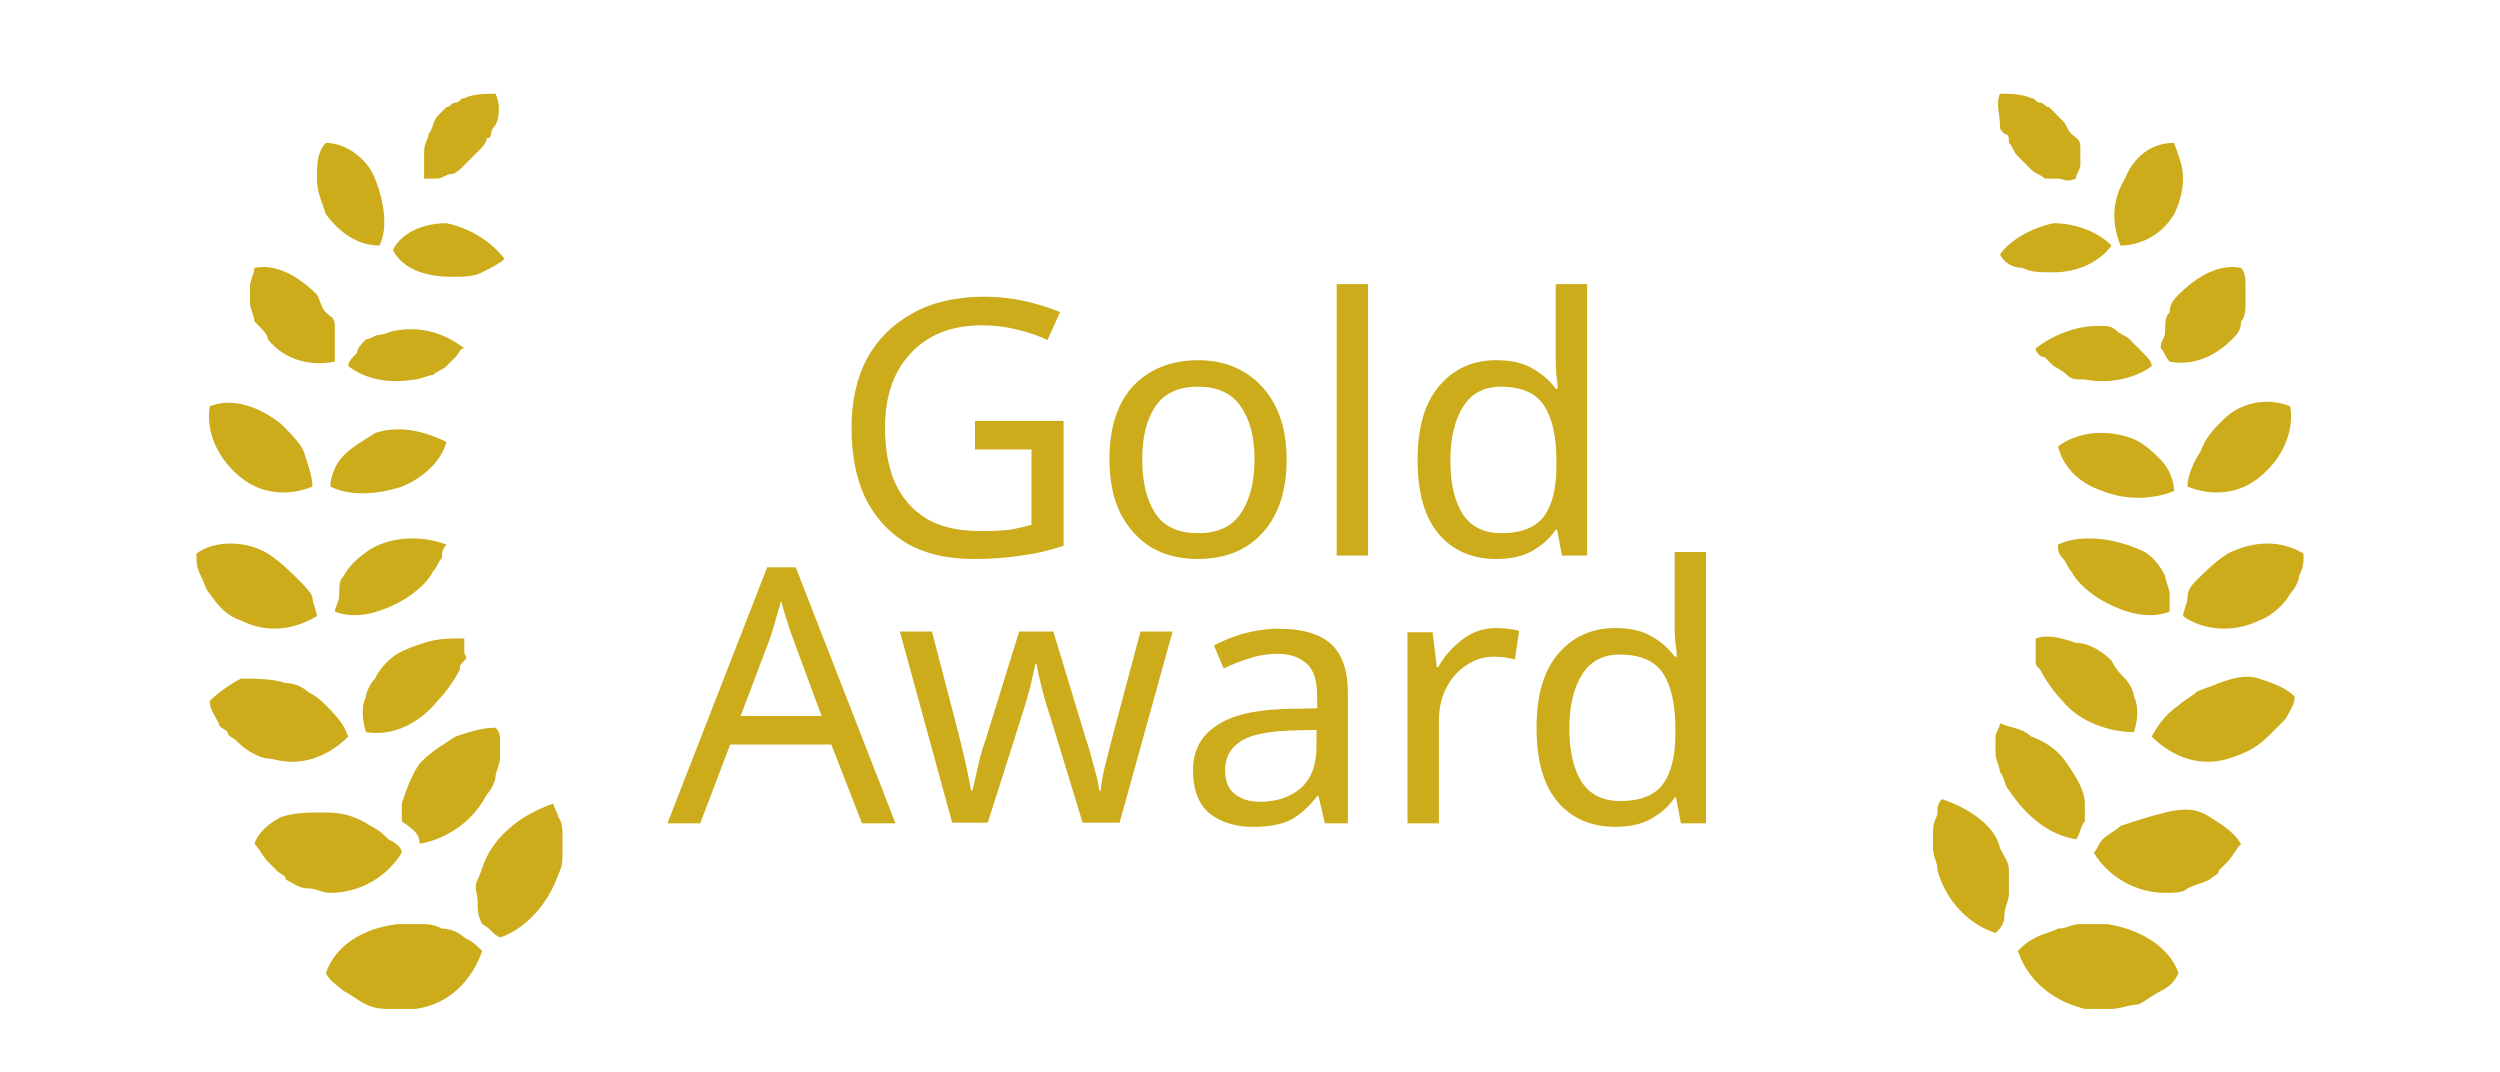
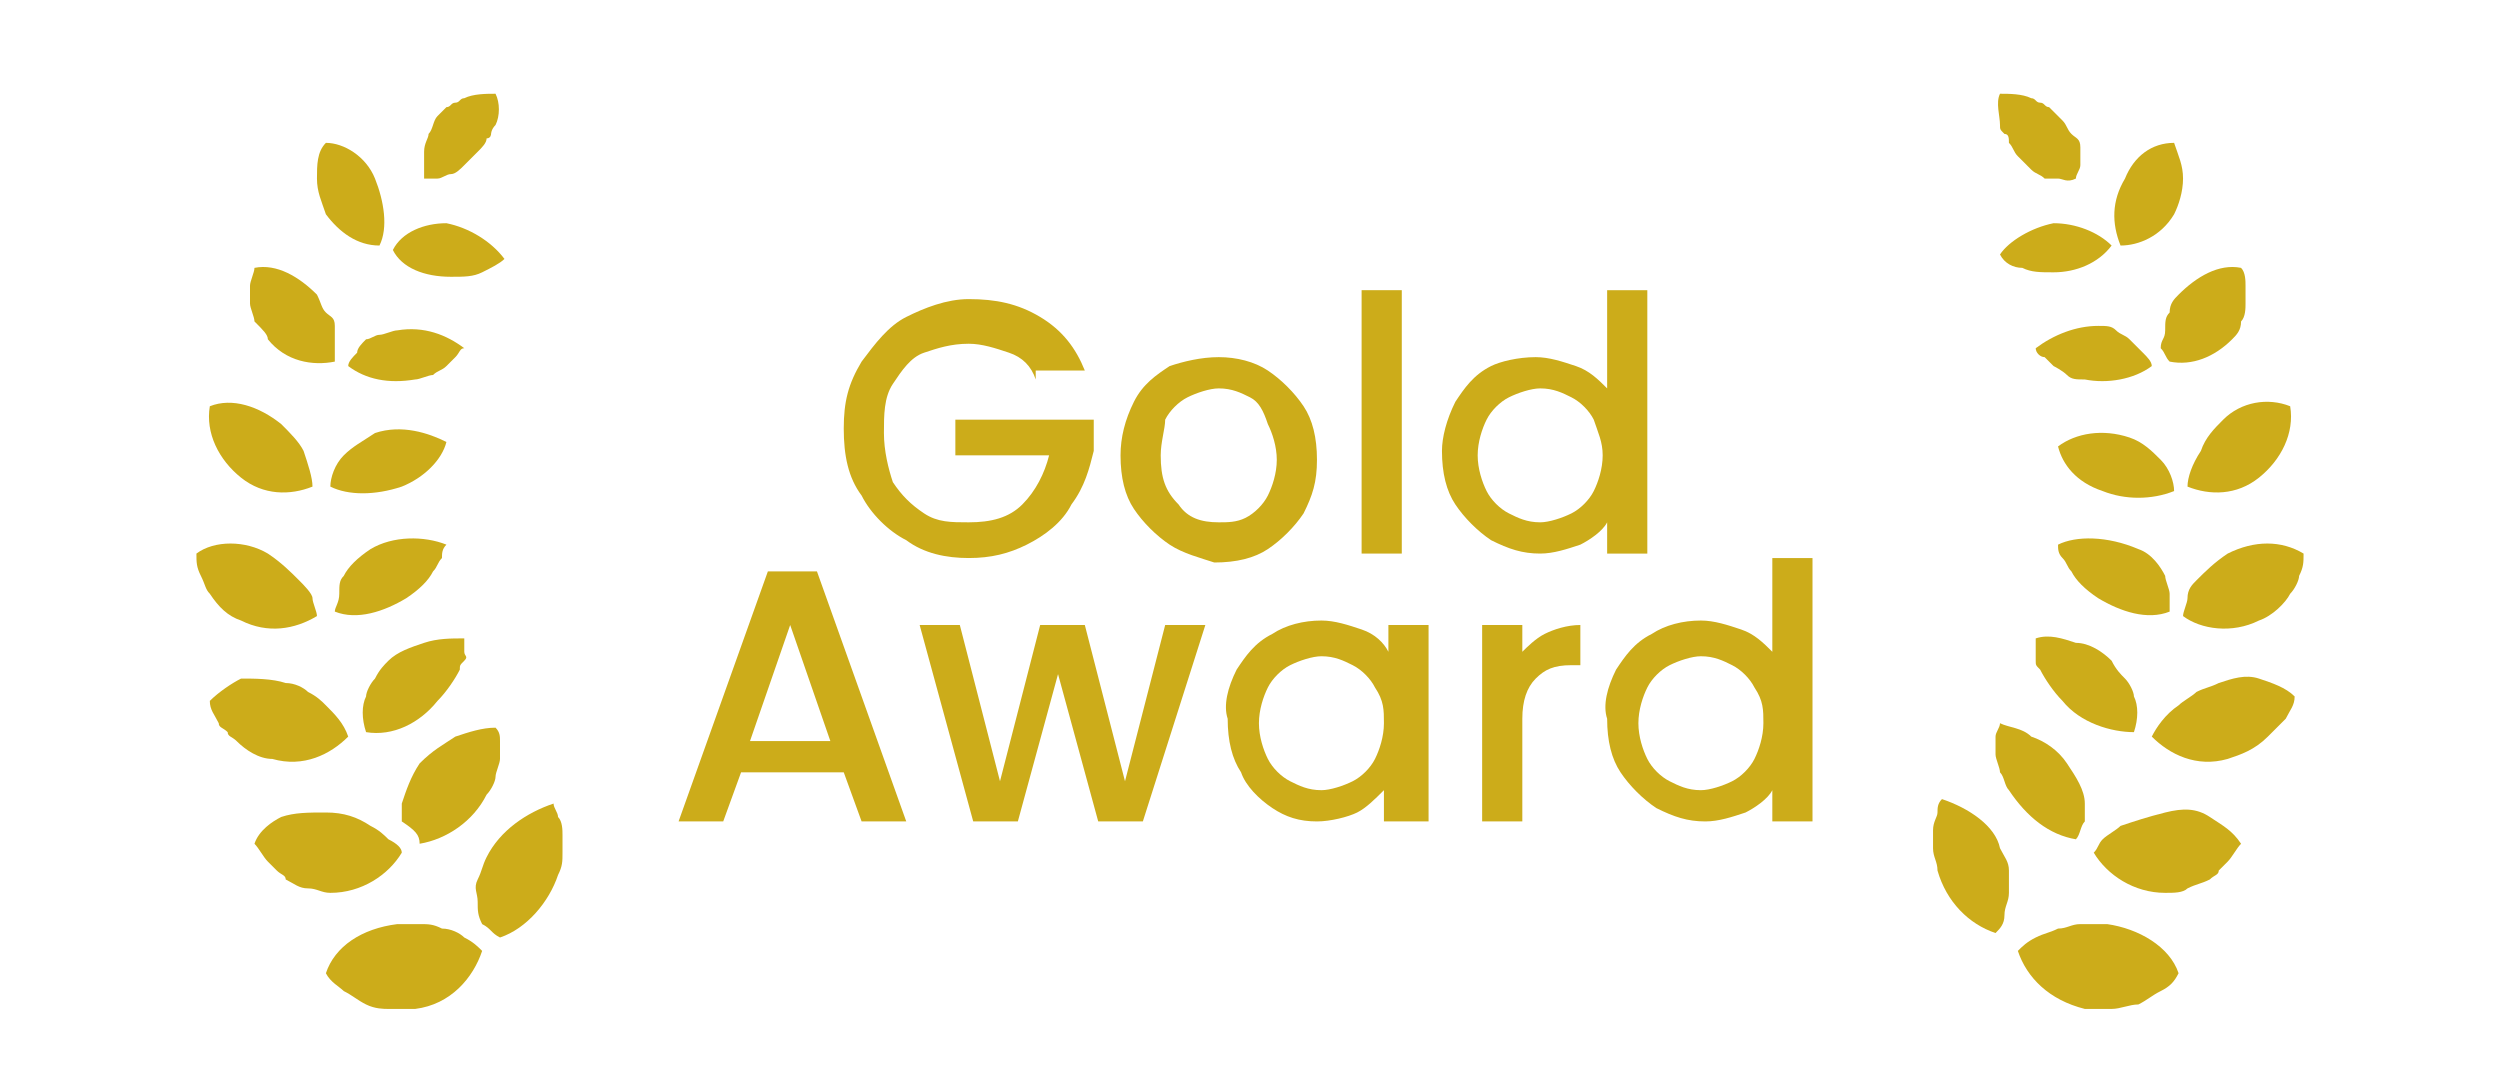
<svg xmlns="http://www.w3.org/2000/svg" version="1.1" id="uuid-1e9df814-8cd2-4531-b930-a1afb6f8f047" x="0px" y="0px" viewBox="0 0 56 24" style="enable-background:new 0 0 56 24;" xml:space="preserve">
  <style type="text/css">
- 	.st0{fill:#CCAC1A;}
- 	.st1{font-family:'Poppins-Medium';}
- 	.st2{font-size:8px;}
+ 	.st0{enable-background:new    ;}
+ 	.st1{fill:#CCAC1A;}
</style>
-   <text transform="matrix(1 0 0 1 18.59 12.4433)" class="st0 st1 st2">Gold</text>
-   <text transform="matrix(1 0 0 1 14.95 18.4433)" class="st0 st1 st2">Award</text>
-   <path class="st0" d="M44.8,5.7C44.9,5.9,45.1,6,45.3,6c0.2,0.1,0.4,0.1,0.7,0.1c0.5,0,1-0.2,1.3-0.6C47,5.2,46.5,5,46,5  C45.5,5.1,45,5.4,44.8,5.7z" />
-   <path class="st0" d="M47.5,5.5c0.4,0,0.9-0.2,1.2-0.7c0.1-0.2,0.2-0.5,0.2-0.8s-0.1-0.5-0.2-0.8c-0.5,0-0.9,0.3-1.1,0.8  C47.3,4.5,47.3,5,47.5,5.5L47.5,5.5z" />
-   <path class="st0" d="M45.6,7.8c0,0.1,0.1,0.2,0.2,0.2C45.9,8.1,46,8.2,46,8.2s0.2,0.1,0.3,0.2c0.1,0.1,0.2,0.1,0.4,0.1  c0.5,0.1,1.1,0,1.5-0.3c0-0.1-0.1-0.2-0.2-0.3c-0.1-0.1-0.2-0.2-0.3-0.3s-0.2-0.1-0.3-0.2S47.2,7.3,47,7.3C46.5,7.3,46,7.5,45.6,7.8  z" />
-   <path class="st0" d="M48.6,8.1c0.5,0.1,1-0.1,1.4-0.5c0.1-0.1,0.2-0.2,0.2-0.4c0.1-0.1,0.1-0.3,0.1-0.4s0-0.3,0-0.4s0-0.3-0.1-0.4  c-0.5-0.1-1,0.2-1.4,0.6c-0.1,0.1-0.2,0.2-0.2,0.4c-0.1,0.1-0.1,0.2-0.1,0.4s-0.1,0.2-0.1,0.4C48.5,7.9,48.5,8,48.6,8.1L48.6,8.1z" />
-   <path class="st0" d="M46.1,10c0.1,0.4,0.4,0.8,1,1c0.5,0.2,1.1,0.2,1.6,0c0-0.2-0.1-0.5-0.3-0.7S48,9.9,47.7,9.8  C47.1,9.6,46.5,9.7,46.1,10L46.1,10z" />
-   <path class="st0" d="M49,10.9c0.5,0.2,1.1,0.2,1.6-0.2s0.8-1,0.7-1.6c-0.5-0.2-1.1-0.1-1.5,0.3c-0.2,0.2-0.4,0.4-0.5,0.7  C49.1,10.4,49,10.7,49,10.9L49,10.9z" />
-   <path class="st0" d="M46.1,12.2c0,0.1,0,0.2,0.1,0.3s0.1,0.2,0.2,0.3c0.1,0.2,0.3,0.4,0.6,0.6c0.5,0.3,1.1,0.5,1.6,0.3  c0-0.1,0-0.3,0-0.4c0-0.1-0.1-0.3-0.1-0.4c-0.1-0.2-0.3-0.5-0.6-0.6C47.2,12,46.5,12,46.1,12.2z" />
-   <path class="st0" d="M48.9,13.8c0.4,0.3,1.1,0.4,1.7,0.1c0.3-0.1,0.6-0.4,0.7-0.6c0.1-0.1,0.2-0.3,0.2-0.4c0.1-0.2,0.1-0.3,0.1-0.5  c-0.5-0.3-1.1-0.3-1.7,0c-0.3,0.2-0.5,0.4-0.7,0.6c-0.1,0.1-0.2,0.2-0.2,0.4C49,13.5,48.9,13.7,48.9,13.8L48.9,13.8z" />
-   <path class="st0" d="M45.6,14.3c0,0.1,0,0.2,0,0.3s0,0.1,0,0.2c0,0.1,0,0.1,0.1,0.2c0.1,0.2,0.3,0.5,0.5,0.7  c0.4,0.5,1.1,0.7,1.6,0.7c0.1-0.3,0.1-0.6,0-0.8c0-0.1-0.1-0.3-0.2-0.4c-0.1-0.1-0.2-0.2-0.3-0.4c-0.2-0.2-0.5-0.4-0.8-0.4  C46.2,14.3,45.9,14.2,45.6,14.3L45.6,14.3z" />
-   <path class="st0" d="M48.2,16.5c0.4,0.4,1,0.7,1.7,0.5c0.3-0.1,0.6-0.2,0.9-0.5c0.1-0.1,0.1-0.1,0.2-0.2c0.1-0.1,0.1-0.1,0.2-0.2  c0.1-0.2,0.2-0.3,0.2-0.5c-0.2-0.2-0.5-0.3-0.8-0.4c-0.3-0.1-0.6,0-0.9,0.1c-0.2,0.1-0.3,0.1-0.5,0.2c-0.1,0.1-0.3,0.2-0.4,0.3  C48.5,16,48.3,16.3,48.2,16.5L48.2,16.5z" />
-   <path class="st0" d="M44.8,16.2c0,0.1-0.1,0.2-0.1,0.3v0.1v0.1c0,0.1,0,0.1,0,0.2s0.1,0.3,0.1,0.4c0.1,0.1,0.1,0.3,0.2,0.4  c0.4,0.6,0.9,1,1.5,1.1c0.1-0.1,0.1-0.3,0.2-0.4c0-0.2,0-0.3,0-0.4c0-0.3-0.2-0.6-0.4-0.9s-0.5-0.5-0.8-0.6  C45.3,16.3,45,16.3,44.8,16.2L44.8,16.2z" />
-   <path class="st0" d="M46.9,19.1c0.3,0.5,0.9,0.9,1.6,0.9c0.2,0,0.4,0,0.5-0.1c0.2-0.1,0.3-0.1,0.5-0.2c0.1-0.1,0.2-0.1,0.2-0.2  l0.1-0.1l0.1-0.1c0.1-0.1,0.2-0.3,0.3-0.4c-0.2-0.3-0.4-0.4-0.7-0.6s-0.6-0.2-1-0.1s-0.7,0.2-1,0.3c-0.1,0.1-0.3,0.2-0.4,0.3  S47,19,46.9,19.1L46.9,19.1z" />
-   <path class="st0" d="M43.5,17.9c-0.1,0.1-0.1,0.2-0.1,0.3c0,0.1-0.1,0.2-0.1,0.4c0,0.1,0,0.3,0,0.4c0,0.2,0.1,0.3,0.1,0.5  c0.2,0.7,0.7,1.2,1.3,1.4c0.1-0.1,0.2-0.2,0.2-0.4S45,20.2,45,20s0-0.3,0-0.5s-0.1-0.3-0.2-0.5C44.7,18.5,44.1,18.1,43.5,17.9  L43.5,17.9z" />
-   <path class="st0" d="M45.2,21.3c0.2,0.6,0.7,1.1,1.5,1.3c0.2,0,0.4,0,0.6,0c0.2,0,0.4-0.1,0.6-0.1c0.2-0.1,0.3-0.2,0.5-0.3  c0.2-0.1,0.3-0.2,0.4-0.4c-0.2-0.6-0.9-1-1.6-1.1c-0.2,0-0.4,0-0.6,0s-0.3,0.1-0.5,0.1c-0.2,0.1-0.3,0.1-0.5,0.2  S45.3,21.2,45.2,21.3L45.2,21.3z" />
-   <path class="st0" d="M46.5,4c0-0.1,0.1-0.2,0.1-0.3s0-0.2,0-0.4S46.5,3.1,46.4,3s-0.1-0.2-0.2-0.3c-0.1-0.1-0.2-0.2-0.3-0.3  c-0.1,0-0.1-0.1-0.2-0.1c-0.1,0-0.1-0.1-0.2-0.1c-0.2-0.1-0.5-0.1-0.7-0.1c-0.1,0.2,0,0.5,0,0.7c0,0.1,0,0.1,0.1,0.2  C45,3,45,3.1,45,3.2c0.1,0.1,0.1,0.2,0.2,0.3c0.1,0.1,0.2,0.2,0.3,0.3s0.2,0.1,0.3,0.2c0.1,0,0.2,0,0.3,0C46.2,4,46.3,4.1,46.5,4  L46.5,4z" />
-   <path class="st0" d="M7.3,3.2C7.1,3.4,7.1,3.7,7.1,4s0.1,0.5,0.2,0.8C7.6,5.2,8,5.5,8.5,5.5c0.2-0.4,0.1-1-0.1-1.5S7.7,3.2,7.3,3.2  L7.3,3.2z" />
-   <path class="st0" d="M8.8,5.6C9,6,9.5,6.2,10.1,6.2c0.3,0,0.5,0,0.7-0.1s0.4-0.2,0.5-0.3C11,5.4,10.5,5.1,10,5C9.5,5,9,5.2,8.8,5.6z  " />
-   <path class="st0" d="M5.7,6c0,0.1-0.1,0.3-0.1,0.4s0,0.3,0,0.4s0.1,0.3,0.1,0.4C5.9,7.4,6,7.5,6,7.6c0.4,0.5,1,0.6,1.5,0.5  c0-0.1,0-0.2,0-0.4s0-0.2,0-0.4S7.4,7.1,7.3,7C7.2,6.9,7.2,6.8,7.1,6.6C6.7,6.2,6.2,5.9,5.7,6L5.7,6z" />
-   <path class="st0" d="M7.8,8.2c0.4,0.3,0.9,0.4,1.5,0.3c0.1,0,0.3-0.1,0.4-0.1C9.8,8.3,9.9,8.3,10,8.2c0,0,0.1-0.1,0.2-0.2  c0.1-0.1,0.1-0.2,0.2-0.2C10,7.5,9.5,7.3,8.9,7.4c-0.1,0-0.3,0.1-0.4,0.1c-0.1,0-0.2,0.1-0.3,0.1C8.1,7.7,8,7.8,8,7.9  C7.9,8,7.8,8.1,7.8,8.2z" />
-   <path class="st0" d="M4.7,9.1c-0.1,0.6,0.2,1.2,0.7,1.6c0.5,0.4,1.1,0.4,1.6,0.2c0-0.2-0.1-0.5-0.2-0.8C6.7,9.9,6.5,9.7,6.3,9.5  C5.8,9.1,5.2,8.9,4.7,9.1L4.7,9.1z" />
-   <path class="st0" d="M7.4,10.9c0.4,0.2,1,0.2,1.6,0c0.5-0.2,0.9-0.6,1-1C9.6,9.7,9,9.5,8.4,9.7C8.1,9.9,7.9,10,7.7,10.2  S7.4,10.7,7.4,10.9L7.4,10.9z" />
-   <path class="st0" d="M4.4,12.4c0,0.2,0,0.3,0.1,0.5s0.1,0.3,0.2,0.4c0.2,0.3,0.4,0.5,0.7,0.6c0.6,0.3,1.2,0.2,1.7-0.1  c0-0.1-0.1-0.3-0.1-0.4S6.8,13.1,6.7,13c-0.2-0.2-0.4-0.4-0.7-0.6C5.5,12.1,4.8,12.1,4.4,12.4L4.4,12.4z" />
-   <path class="st0" d="M7.5,13.7c0.5,0.2,1.1,0,1.6-0.3c0.3-0.2,0.5-0.4,0.6-0.6c0.1-0.1,0.1-0.2,0.2-0.3c0-0.1,0-0.2,0.1-0.3  C9.5,12,8.8,12,8.3,12.3c-0.3,0.2-0.5,0.4-0.6,0.6c-0.1,0.1-0.1,0.2-0.1,0.4S7.5,13.6,7.5,13.7z" />
-   <path class="st0" d="M4.7,15.7c0,0.2,0.1,0.3,0.2,0.5c0,0.1,0.1,0.1,0.2,0.2c0,0.1,0.1,0.1,0.2,0.2C5.5,16.8,5.8,17,6.1,17  c0.7,0.2,1.3-0.1,1.7-0.5c-0.1-0.3-0.3-0.5-0.5-0.7c-0.1-0.1-0.2-0.2-0.4-0.3c-0.1-0.1-0.3-0.2-0.5-0.2c-0.3-0.1-0.7-0.1-1-0.1  C5.2,15.3,4.9,15.5,4.7,15.7L4.7,15.7z" />
-   <path class="st0" d="M8.2,16.4c0.6,0.1,1.2-0.2,1.6-0.7c0.2-0.2,0.4-0.5,0.5-0.7c0-0.1,0-0.1,0.1-0.2s0-0.1,0-0.2c0-0.1,0-0.2,0-0.3  c-0.3,0-0.6,0-0.9,0.1c-0.3,0.1-0.6,0.2-0.8,0.4c-0.1,0.1-0.2,0.2-0.3,0.4c-0.1,0.1-0.2,0.3-0.2,0.4C8.1,15.8,8.1,16.1,8.2,16.4  L8.2,16.4z" />
-   <path class="st0" d="M5.7,18.9C5.8,19,5.9,19.2,6,19.3l0.1,0.1l0.1,0.1c0.1,0.1,0.2,0.1,0.2,0.2c0.2,0.1,0.3,0.2,0.5,0.2  c0.2,0,0.3,0.1,0.5,0.1c0.7,0,1.3-0.4,1.6-0.9c0-0.1-0.1-0.2-0.3-0.3c-0.1-0.1-0.2-0.2-0.4-0.3c-0.3-0.2-0.6-0.3-1-0.3s-0.7,0-1,0.1  C6.1,18.4,5.8,18.6,5.7,18.9L5.7,18.9z" />
-   <path class="st0" d="M9.4,18.9c0.6-0.1,1.2-0.5,1.5-1.1c0.1-0.1,0.2-0.3,0.2-0.4s0.1-0.3,0.1-0.4s0-0.1,0-0.2v-0.1v-0.1  c0-0.1,0-0.2-0.1-0.3c-0.3,0-0.6,0.1-0.9,0.2c-0.3,0.2-0.5,0.3-0.8,0.6C9.2,17.4,9.1,17.7,9,18c0,0.2,0,0.3,0,0.4  C9.3,18.6,9.4,18.7,9.4,18.9L9.4,18.9z" />
-   <path class="st0" d="M7.3,21.8c0.1,0.2,0.3,0.3,0.4,0.4c0.2,0.1,0.3,0.2,0.5,0.3c0.2,0.1,0.4,0.1,0.5,0.1c0.2,0,0.4,0,0.6,0  c0.8-0.1,1.3-0.7,1.5-1.3c-0.1-0.1-0.2-0.2-0.4-0.3c-0.1-0.1-0.3-0.2-0.5-0.2c-0.2-0.1-0.3-0.1-0.5-0.1s-0.4,0-0.5,0  C8.1,20.8,7.5,21.2,7.3,21.8L7.3,21.8z" />
-   <path class="st0" d="M11.2,21c0.6-0.2,1.1-0.8,1.3-1.4c0.1-0.2,0.1-0.3,0.1-0.5s0-0.3,0-0.4s0-0.3-0.1-0.4c0-0.1-0.1-0.2-0.1-0.3  c-0.6,0.2-1.2,0.6-1.5,1.2c-0.1,0.2-0.1,0.3-0.2,0.5s0,0.3,0,0.5s0,0.3,0.1,0.5C11,20.8,11,20.9,11.2,21L11.2,21z" />
-   <path class="st0" d="M9.5,4c0.1,0,0.2,0,0.3,0s0.2-0.1,0.3-0.1s0.2-0.1,0.3-0.2s0.2-0.2,0.3-0.3s0.2-0.2,0.2-0.3C11,3.1,11,3,11,3  s0-0.1,0.1-0.2c0.1-0.2,0.1-0.5,0-0.7c-0.2,0-0.5,0-0.7,0.1c-0.1,0-0.1,0.1-0.2,0.1c-0.1,0-0.1,0.1-0.2,0.1c0,0-0.1,0.1-0.2,0.2  S9.7,2.9,9.6,3c0,0.1-0.1,0.2-0.1,0.4c0,0.1,0,0.2,0,0.4C9.5,4,9.5,3.9,9.5,4L9.5,4z" />
+   <g class="st0">
+     <path class="st1" d="M23.2,8.5c-0.1-0.3-0.3-0.5-0.6-0.6s-0.6-0.2-0.9-0.2c-0.4,0-0.7,0.1-1,0.2s-0.5,0.4-0.7,0.7   c-0.2,0.3-0.2,0.7-0.2,1.1s0.1,0.8,0.2,1.1c0.2,0.3,0.4,0.5,0.7,0.7c0.3,0.2,0.6,0.2,1,0.2c0.5,0,0.9-0.1,1.2-0.4   c0.3-0.3,0.5-0.7,0.6-1.1h-2.1V9.4h3.1v0.7c-0.1,0.4-0.2,0.8-0.5,1.2c-0.2,0.4-0.6,0.7-1,0.9c-0.4,0.2-0.8,0.3-1.3,0.3   c-0.5,0-1-0.1-1.4-0.4c-0.4-0.2-0.8-0.6-1-1c-0.3-0.4-0.4-0.9-0.4-1.5s0.1-1,0.4-1.5c0.3-0.4,0.6-0.8,1-1c0.4-0.2,0.9-0.4,1.4-0.4   c0.6,0,1.1,0.1,1.6,0.4c0.5,0.3,0.8,0.7,1,1.2H23.2z" />
+     <path class="st1" d="M26.2,12.2c-0.3-0.2-0.6-0.5-0.8-0.8c-0.2-0.3-0.3-0.7-0.3-1.2c0-0.4,0.1-0.8,0.3-1.2s0.5-0.6,0.8-0.8   C26.5,8.1,26.9,8,27.3,8c0.4,0,0.8,0.1,1.1,0.3s0.6,0.5,0.8,0.8s0.3,0.7,0.3,1.2s-0.1,0.8-0.3,1.2c-0.2,0.3-0.5,0.6-0.8,0.8   s-0.7,0.3-1.2,0.3C26.9,12.5,26.5,12.4,26.2,12.2z M27.9,11.6c0.2-0.1,0.4-0.3,0.5-0.5c0.1-0.2,0.2-0.5,0.2-0.8s-0.1-0.6-0.2-0.8   C28.3,9.2,28.2,9,28,8.9c-0.2-0.1-0.4-0.2-0.7-0.2c-0.2,0-0.5,0.1-0.7,0.2c-0.2,0.1-0.4,0.3-0.5,0.5C26.1,9.6,26,9.9,26,10.2   c0,0.5,0.1,0.8,0.4,1.1c0.2,0.3,0.5,0.4,0.9,0.4C27.5,11.7,27.7,11.7,27.9,11.6z" />
+     <path class="st1" d="M31.4,6.5v5.9h-0.9V6.5H31.4z" />
+     <path class="st1" d="M32.6,9c0.2-0.3,0.4-0.6,0.8-0.8C33.6,8.1,34,8,34.4,8c0.3,0,0.6,0.1,0.9,0.2c0.3,0.1,0.5,0.3,0.7,0.5V6.5h0.9   v5.9h-0.9v-0.7c-0.1,0.2-0.4,0.4-0.6,0.5c-0.3,0.1-0.6,0.2-0.9,0.2c-0.4,0-0.7-0.1-1.1-0.3c-0.3-0.2-0.6-0.5-0.8-0.8   c-0.2-0.3-0.3-0.7-0.3-1.2C32.3,9.8,32.4,9.4,32.6,9z M35.7,9.4c-0.1-0.2-0.3-0.4-0.5-0.5c-0.2-0.1-0.4-0.2-0.7-0.2   c-0.2,0-0.5,0.1-0.7,0.2c-0.2,0.1-0.4,0.3-0.5,0.5c-0.1,0.2-0.2,0.5-0.2,0.8c0,0.3,0.1,0.6,0.2,0.8c0.1,0.2,0.3,0.4,0.5,0.5   c0.2,0.1,0.4,0.2,0.7,0.2c0.2,0,0.5-0.1,0.7-0.2c0.2-0.1,0.4-0.3,0.5-0.5s0.2-0.5,0.2-0.8S35.8,9.7,35.7,9.4z" />
+   </g>
+   <g class="st0">
+     <path class="st1" d="M18.9,17.3h-2.3l-0.4,1.1h-1l2-5.6h1.1l2,5.6h-1L18.9,17.3z M18.6,16.6L17.7,14l-0.9,2.6H18.6z" />
+     <path class="st1" d="M27,14l-1.4,4.4h-1l-0.9-3.3l-0.9,3.3h-1L20.6,14h0.9l0.9,3.5l0.9-3.5h1l0.9,3.5l0.9-3.5H27z" />
+     <path class="st1" d="M27.7,15c0.2-0.3,0.4-0.6,0.8-0.8c0.3-0.2,0.7-0.3,1.1-0.3c0.3,0,0.6,0.1,0.9,0.2c0.3,0.1,0.5,0.3,0.6,0.5V14   H32v4.4H31v-0.7c-0.2,0.2-0.4,0.4-0.6,0.5s-0.6,0.2-0.9,0.2c-0.4,0-0.7-0.1-1-0.3c-0.3-0.2-0.6-0.5-0.7-0.8   c-0.2-0.3-0.3-0.7-0.3-1.2C27.4,15.8,27.5,15.4,27.7,15z M30.8,15.4c-0.1-0.2-0.3-0.4-0.5-0.5c-0.2-0.1-0.4-0.2-0.7-0.2   c-0.2,0-0.5,0.1-0.7,0.2c-0.2,0.1-0.4,0.3-0.5,0.5c-0.1,0.2-0.2,0.5-0.2,0.8c0,0.3,0.1,0.6,0.2,0.8s0.3,0.4,0.5,0.5   c0.2,0.1,0.4,0.2,0.7,0.2c0.2,0,0.5-0.1,0.7-0.2c0.2-0.1,0.4-0.3,0.5-0.5s0.2-0.5,0.2-0.8S31,15.7,30.8,15.4z" />
+     <path class="st1" d="M34.6,14.2c0.2-0.1,0.5-0.2,0.8-0.2v0.9h-0.2c-0.4,0-0.6,0.1-0.8,0.3c-0.2,0.2-0.3,0.5-0.3,0.9v2.3h-0.9V14   h0.9v0.6C34.2,14.5,34.4,14.3,34.6,14.2z" />
+     <path class="st1" d="M36.2,15c0.2-0.3,0.4-0.6,0.8-0.8c0.3-0.2,0.7-0.3,1.1-0.3c0.3,0,0.6,0.1,0.9,0.2c0.3,0.1,0.5,0.3,0.7,0.5   v-2.1h0.9v5.9h-0.9v-0.7c-0.1,0.2-0.4,0.4-0.6,0.5c-0.3,0.1-0.6,0.2-0.9,0.2c-0.4,0-0.7-0.1-1.1-0.3c-0.3-0.2-0.6-0.5-0.8-0.8   c-0.2-0.3-0.3-0.7-0.3-1.2C35.9,15.8,36,15.4,36.2,15z M39.3,15.4c-0.1-0.2-0.3-0.4-0.5-0.5c-0.2-0.1-0.4-0.2-0.7-0.2   c-0.2,0-0.5,0.1-0.7,0.2c-0.2,0.1-0.4,0.3-0.5,0.5c-0.1,0.2-0.2,0.5-0.2,0.8c0,0.3,0.1,0.6,0.2,0.8c0.1,0.2,0.3,0.4,0.5,0.5   c0.2,0.1,0.4,0.2,0.7,0.2c0.2,0,0.5-0.1,0.7-0.2c0.2-0.1,0.4-0.3,0.5-0.5s0.2-0.5,0.2-0.8S39.5,15.7,39.3,15.4z" />
+   </g>
+   <path class="st1" d="M44.8,5.7C44.9,5.9,45.1,6,45.3,6c0.2,0.1,0.4,0.1,0.7,0.1c0.5,0,1-0.2,1.3-0.6C47,5.2,46.5,5,46,5  C45.5,5.1,45,5.4,44.8,5.7z" />
+   <path class="st1" d="M47.5,5.5c0.4,0,0.9-0.2,1.2-0.7c0.1-0.2,0.2-0.5,0.2-0.8s-0.1-0.5-0.2-0.8c-0.5,0-0.9,0.3-1.1,0.8  C47.3,4.5,47.3,5,47.5,5.5L47.5,5.5z" />
+   <path class="st1" d="M45.6,7.8c0,0.1,0.1,0.2,0.2,0.2C45.9,8.1,46,8.2,46,8.2s0.2,0.1,0.3,0.2c0.1,0.1,0.2,0.1,0.4,0.1  c0.5,0.1,1.1,0,1.5-0.3c0-0.1-0.1-0.2-0.2-0.3c-0.1-0.1-0.2-0.2-0.3-0.3s-0.2-0.1-0.3-0.2S47.2,7.3,47,7.3C46.5,7.3,46,7.5,45.6,7.8  z" />
+   <path class="st1" d="M48.6,8.1c0.5,0.1,1-0.1,1.4-0.5c0.1-0.1,0.2-0.2,0.2-0.4c0.1-0.1,0.1-0.3,0.1-0.4s0-0.3,0-0.4s0-0.3-0.1-0.4  c-0.5-0.1-1,0.2-1.4,0.6c-0.1,0.1-0.2,0.2-0.2,0.4c-0.1,0.1-0.1,0.2-0.1,0.4s-0.1,0.2-0.1,0.4C48.5,7.9,48.5,8,48.6,8.1L48.6,8.1z" />
+   <path class="st1" d="M46.1,10c0.1,0.4,0.4,0.8,1,1c0.5,0.2,1.1,0.2,1.6,0c0-0.2-0.1-0.5-0.3-0.7S48,9.9,47.7,9.8  C47.1,9.6,46.5,9.7,46.1,10L46.1,10z" />
+   <path class="st1" d="M49,10.9c0.5,0.2,1.1,0.2,1.6-0.2s0.8-1,0.7-1.6c-0.5-0.2-1.1-0.1-1.5,0.3c-0.2,0.2-0.4,0.4-0.5,0.7  C49.1,10.4,49,10.7,49,10.9L49,10.9z" />
+   <path class="st1" d="M46.1,12.2c0,0.1,0,0.2,0.1,0.3s0.1,0.2,0.2,0.3c0.1,0.2,0.3,0.4,0.6,0.6c0.5,0.3,1.1,0.5,1.6,0.3  c0-0.1,0-0.3,0-0.4c0-0.1-0.1-0.3-0.1-0.4c-0.1-0.2-0.3-0.5-0.6-0.6C47.2,12,46.5,12,46.1,12.2z" />
+   <path class="st1" d="M48.9,13.8c0.4,0.3,1.1,0.4,1.7,0.1c0.3-0.1,0.6-0.4,0.7-0.6c0.1-0.1,0.2-0.3,0.2-0.4c0.1-0.2,0.1-0.3,0.1-0.5  c-0.5-0.3-1.1-0.3-1.7,0c-0.3,0.2-0.5,0.4-0.7,0.6c-0.1,0.1-0.2,0.2-0.2,0.4C49,13.5,48.9,13.7,48.9,13.8L48.9,13.8z" />
+   <path class="st1" d="M45.6,14.3c0,0.1,0,0.2,0,0.3s0,0.1,0,0.2c0,0.1,0,0.1,0.1,0.2c0.1,0.2,0.3,0.5,0.5,0.7  c0.4,0.5,1.1,0.7,1.6,0.7c0.1-0.3,0.1-0.6,0-0.8c0-0.1-0.1-0.3-0.2-0.4c-0.1-0.1-0.2-0.2-0.3-0.4c-0.2-0.2-0.5-0.4-0.8-0.4  C46.2,14.3,45.9,14.2,45.6,14.3L45.6,14.3z" />
+   <path class="st1" d="M48.2,16.5c0.4,0.4,1,0.7,1.7,0.5c0.3-0.1,0.6-0.2,0.9-0.5c0.1-0.1,0.1-0.1,0.2-0.2c0.1-0.1,0.1-0.1,0.2-0.2  c0.1-0.2,0.2-0.3,0.2-0.5c-0.2-0.2-0.5-0.3-0.8-0.4c-0.3-0.1-0.6,0-0.9,0.1c-0.2,0.1-0.3,0.1-0.5,0.2c-0.1,0.1-0.3,0.2-0.4,0.3  C48.5,16,48.3,16.3,48.2,16.5L48.2,16.5z" />
+   <path class="st1" d="M44.8,16.2c0,0.1-0.1,0.2-0.1,0.3v0.1v0.1c0,0.1,0,0.1,0,0.2s0.1,0.3,0.1,0.4c0.1,0.1,0.1,0.3,0.2,0.4  c0.4,0.6,0.9,1,1.5,1.1c0.1-0.1,0.1-0.3,0.2-0.4c0-0.2,0-0.3,0-0.4c0-0.3-0.2-0.6-0.4-0.9s-0.5-0.5-0.8-0.6  C45.3,16.3,45,16.3,44.8,16.2L44.8,16.2z" />
+   <path class="st1" d="M46.9,19.1c0.3,0.5,0.9,0.9,1.6,0.9c0.2,0,0.4,0,0.5-0.1c0.2-0.1,0.3-0.1,0.5-0.2c0.1-0.1,0.2-0.1,0.2-0.2  l0.1-0.1l0.1-0.1c0.1-0.1,0.2-0.3,0.3-0.4c-0.2-0.3-0.4-0.4-0.7-0.6s-0.6-0.2-1-0.1s-0.7,0.2-1,0.3c-0.1,0.1-0.3,0.2-0.4,0.3  S47,19,46.9,19.1L46.9,19.1z" />
+   <path class="st1" d="M43.5,17.9c-0.1,0.1-0.1,0.2-0.1,0.3c0,0.1-0.1,0.2-0.1,0.4c0,0.1,0,0.3,0,0.4c0,0.2,0.1,0.3,0.1,0.5  c0.2,0.7,0.7,1.2,1.3,1.4c0.1-0.1,0.2-0.2,0.2-0.4S45,20.2,45,20s0-0.3,0-0.5s-0.1-0.3-0.2-0.5C44.7,18.5,44.1,18.1,43.5,17.9  L43.5,17.9z" />
+   <path class="st1" d="M45.2,21.3c0.2,0.6,0.7,1.1,1.5,1.3c0.2,0,0.4,0,0.6,0c0.2,0,0.4-0.1,0.6-0.1c0.2-0.1,0.3-0.2,0.5-0.3  c0.2-0.1,0.3-0.2,0.4-0.4c-0.2-0.6-0.9-1-1.6-1.1c-0.2,0-0.4,0-0.6,0s-0.3,0.1-0.5,0.1c-0.2,0.1-0.3,0.1-0.5,0.2  S45.3,21.2,45.2,21.3L45.2,21.3z" />
+   <path class="st1" d="M46.5,4c0-0.1,0.1-0.2,0.1-0.3s0-0.2,0-0.4S46.5,3.1,46.4,3s-0.1-0.2-0.2-0.3c-0.1-0.1-0.2-0.2-0.3-0.3  c-0.1,0-0.1-0.1-0.2-0.1c-0.1,0-0.1-0.1-0.2-0.1c-0.2-0.1-0.5-0.1-0.7-0.1c-0.1,0.2,0,0.5,0,0.7c0,0.1,0,0.1,0.1,0.2  C45,3,45,3.1,45,3.2c0.1,0.1,0.1,0.2,0.2,0.3c0.1,0.1,0.2,0.2,0.3,0.3s0.2,0.1,0.3,0.2c0.1,0,0.2,0,0.3,0C46.2,4,46.3,4.1,46.5,4  L46.5,4z" />
+   <path class="st1" d="M7.3,3.2C7.1,3.4,7.1,3.7,7.1,4s0.1,0.5,0.2,0.8C7.6,5.2,8,5.5,8.5,5.5c0.2-0.4,0.1-1-0.1-1.5S7.7,3.2,7.3,3.2  L7.3,3.2z" />
+   <path class="st1" d="M8.8,5.6C9,6,9.5,6.2,10.1,6.2c0.3,0,0.5,0,0.7-0.1s0.4-0.2,0.5-0.3C11,5.4,10.5,5.1,10,5C9.5,5,9,5.2,8.8,5.6z  " />
+   <path class="st1" d="M5.7,6c0,0.1-0.1,0.3-0.1,0.4s0,0.3,0,0.4s0.1,0.3,0.1,0.4C5.9,7.4,6,7.5,6,7.6c0.4,0.5,1,0.6,1.5,0.5  c0-0.1,0-0.2,0-0.4s0-0.2,0-0.4S7.4,7.1,7.3,7C7.2,6.9,7.2,6.8,7.1,6.6C6.7,6.2,6.2,5.9,5.7,6L5.7,6z" />
+   <path class="st1" d="M7.8,8.2c0.4,0.3,0.9,0.4,1.5,0.3c0.1,0,0.3-0.1,0.4-0.1C9.8,8.3,9.9,8.3,10,8.2c0,0,0.1-0.1,0.2-0.2  c0.1-0.1,0.1-0.2,0.2-0.2C10,7.5,9.5,7.3,8.9,7.4c-0.1,0-0.3,0.1-0.4,0.1c-0.1,0-0.2,0.1-0.3,0.1C8.1,7.7,8,7.8,8,7.9  C7.9,8,7.8,8.1,7.8,8.2z" />
+   <path class="st1" d="M4.7,9.1c-0.1,0.6,0.2,1.2,0.7,1.6c0.5,0.4,1.1,0.4,1.6,0.2c0-0.2-0.1-0.5-0.2-0.8C6.7,9.9,6.5,9.7,6.3,9.5  C5.8,9.1,5.2,8.9,4.7,9.1L4.7,9.1z" />
+   <path class="st1" d="M7.4,10.9c0.4,0.2,1,0.2,1.6,0c0.5-0.2,0.9-0.6,1-1C9.6,9.7,9,9.5,8.4,9.7C8.1,9.9,7.9,10,7.7,10.2  S7.4,10.7,7.4,10.9L7.4,10.9z" />
+   <path class="st1" d="M4.4,12.4c0,0.2,0,0.3,0.1,0.5s0.1,0.3,0.2,0.4c0.2,0.3,0.4,0.5,0.7,0.6c0.6,0.3,1.2,0.2,1.7-0.1  c0-0.1-0.1-0.3-0.1-0.4S6.8,13.1,6.7,13c-0.2-0.2-0.4-0.4-0.7-0.6C5.5,12.1,4.8,12.1,4.4,12.4L4.4,12.4z" />
+   <path class="st1" d="M7.5,13.7c0.5,0.2,1.1,0,1.6-0.3c0.3-0.2,0.5-0.4,0.6-0.6c0.1-0.1,0.1-0.2,0.2-0.3c0-0.1,0-0.2,0.1-0.3  C9.5,12,8.8,12,8.3,12.3c-0.3,0.2-0.5,0.4-0.6,0.6c-0.1,0.1-0.1,0.2-0.1,0.4S7.5,13.6,7.5,13.7z" />
+   <path class="st1" d="M4.7,15.7c0,0.2,0.1,0.3,0.2,0.5c0,0.1,0.1,0.1,0.2,0.2c0,0.1,0.1,0.1,0.2,0.2C5.5,16.8,5.8,17,6.1,17  c0.7,0.2,1.3-0.1,1.7-0.5c-0.1-0.3-0.3-0.5-0.5-0.7c-0.1-0.1-0.2-0.2-0.4-0.3c-0.1-0.1-0.3-0.2-0.5-0.2c-0.3-0.1-0.7-0.1-1-0.1  C5.2,15.3,4.9,15.5,4.7,15.7L4.7,15.7z" />
+   <path class="st1" d="M8.2,16.4c0.6,0.1,1.2-0.2,1.6-0.7c0.2-0.2,0.4-0.5,0.5-0.7c0-0.1,0-0.1,0.1-0.2s0-0.1,0-0.2c0-0.1,0-0.2,0-0.3  c-0.3,0-0.6,0-0.9,0.1c-0.3,0.1-0.6,0.2-0.8,0.4c-0.1,0.1-0.2,0.2-0.3,0.4c-0.1,0.1-0.2,0.3-0.2,0.4C8.1,15.8,8.1,16.1,8.2,16.4  L8.2,16.4z" />
+   <path class="st1" d="M5.7,18.9C5.8,19,5.9,19.2,6,19.3l0.1,0.1l0.1,0.1c0.1,0.1,0.2,0.1,0.2,0.2c0.2,0.1,0.3,0.2,0.5,0.2  S7.2,20,7.4,20c0.7,0,1.3-0.4,1.6-0.9c0-0.1-0.1-0.2-0.3-0.3c-0.1-0.1-0.2-0.2-0.4-0.3c-0.3-0.2-0.6-0.3-1-0.3s-0.7,0-1,0.1  C6.1,18.4,5.8,18.6,5.7,18.9L5.7,18.9z" />
+   <path class="st1" d="M9.4,18.9c0.6-0.1,1.2-0.5,1.5-1.1c0.1-0.1,0.2-0.3,0.2-0.4s0.1-0.3,0.1-0.4s0-0.1,0-0.2v-0.1v-0.1  c0-0.1,0-0.2-0.1-0.3c-0.3,0-0.6,0.1-0.9,0.2c-0.3,0.2-0.5,0.3-0.8,0.6C9.2,17.4,9.1,17.7,9,18c0,0.2,0,0.3,0,0.4  C9.3,18.6,9.4,18.7,9.4,18.9L9.4,18.9z" />
+   <path class="st1" d="M7.3,21.8c0.1,0.2,0.3,0.3,0.4,0.4c0.2,0.1,0.3,0.2,0.5,0.3c0.2,0.1,0.4,0.1,0.5,0.1c0.2,0,0.4,0,0.6,0  c0.8-0.1,1.3-0.7,1.5-1.3c-0.1-0.1-0.2-0.2-0.4-0.3c-0.1-0.1-0.3-0.2-0.5-0.2c-0.2-0.1-0.3-0.1-0.5-0.1s-0.4,0-0.5,0  C8.1,20.8,7.5,21.2,7.3,21.8L7.3,21.8z" />
+   <path class="st1" d="M11.2,21c0.6-0.2,1.1-0.8,1.3-1.4c0.1-0.2,0.1-0.3,0.1-0.5s0-0.3,0-0.4s0-0.3-0.1-0.4c0-0.1-0.1-0.2-0.1-0.3  c-0.6,0.2-1.2,0.6-1.5,1.2c-0.1,0.2-0.1,0.3-0.2,0.5s0,0.3,0,0.5s0,0.3,0.1,0.5C11,20.8,11,20.9,11.2,21L11.2,21z" />
+   <path class="st1" d="M9.5,4c0.1,0,0.2,0,0.3,0s0.2-0.1,0.3-0.1s0.2-0.1,0.3-0.2s0.2-0.2,0.3-0.3s0.2-0.2,0.2-0.3C11,3.1,11,3,11,3  s0-0.1,0.1-0.2c0.1-0.2,0.1-0.5,0-0.7c-0.2,0-0.5,0-0.7,0.1c-0.1,0-0.1,0.1-0.2,0.1c-0.1,0-0.1,0.1-0.2,0.1c0,0-0.1,0.1-0.2,0.2  S9.7,2.9,9.6,3c0,0.1-0.1,0.2-0.1,0.4c0,0.1,0,0.2,0,0.4C9.5,4,9.5,3.9,9.5,4L9.5,4z" />
</svg>
